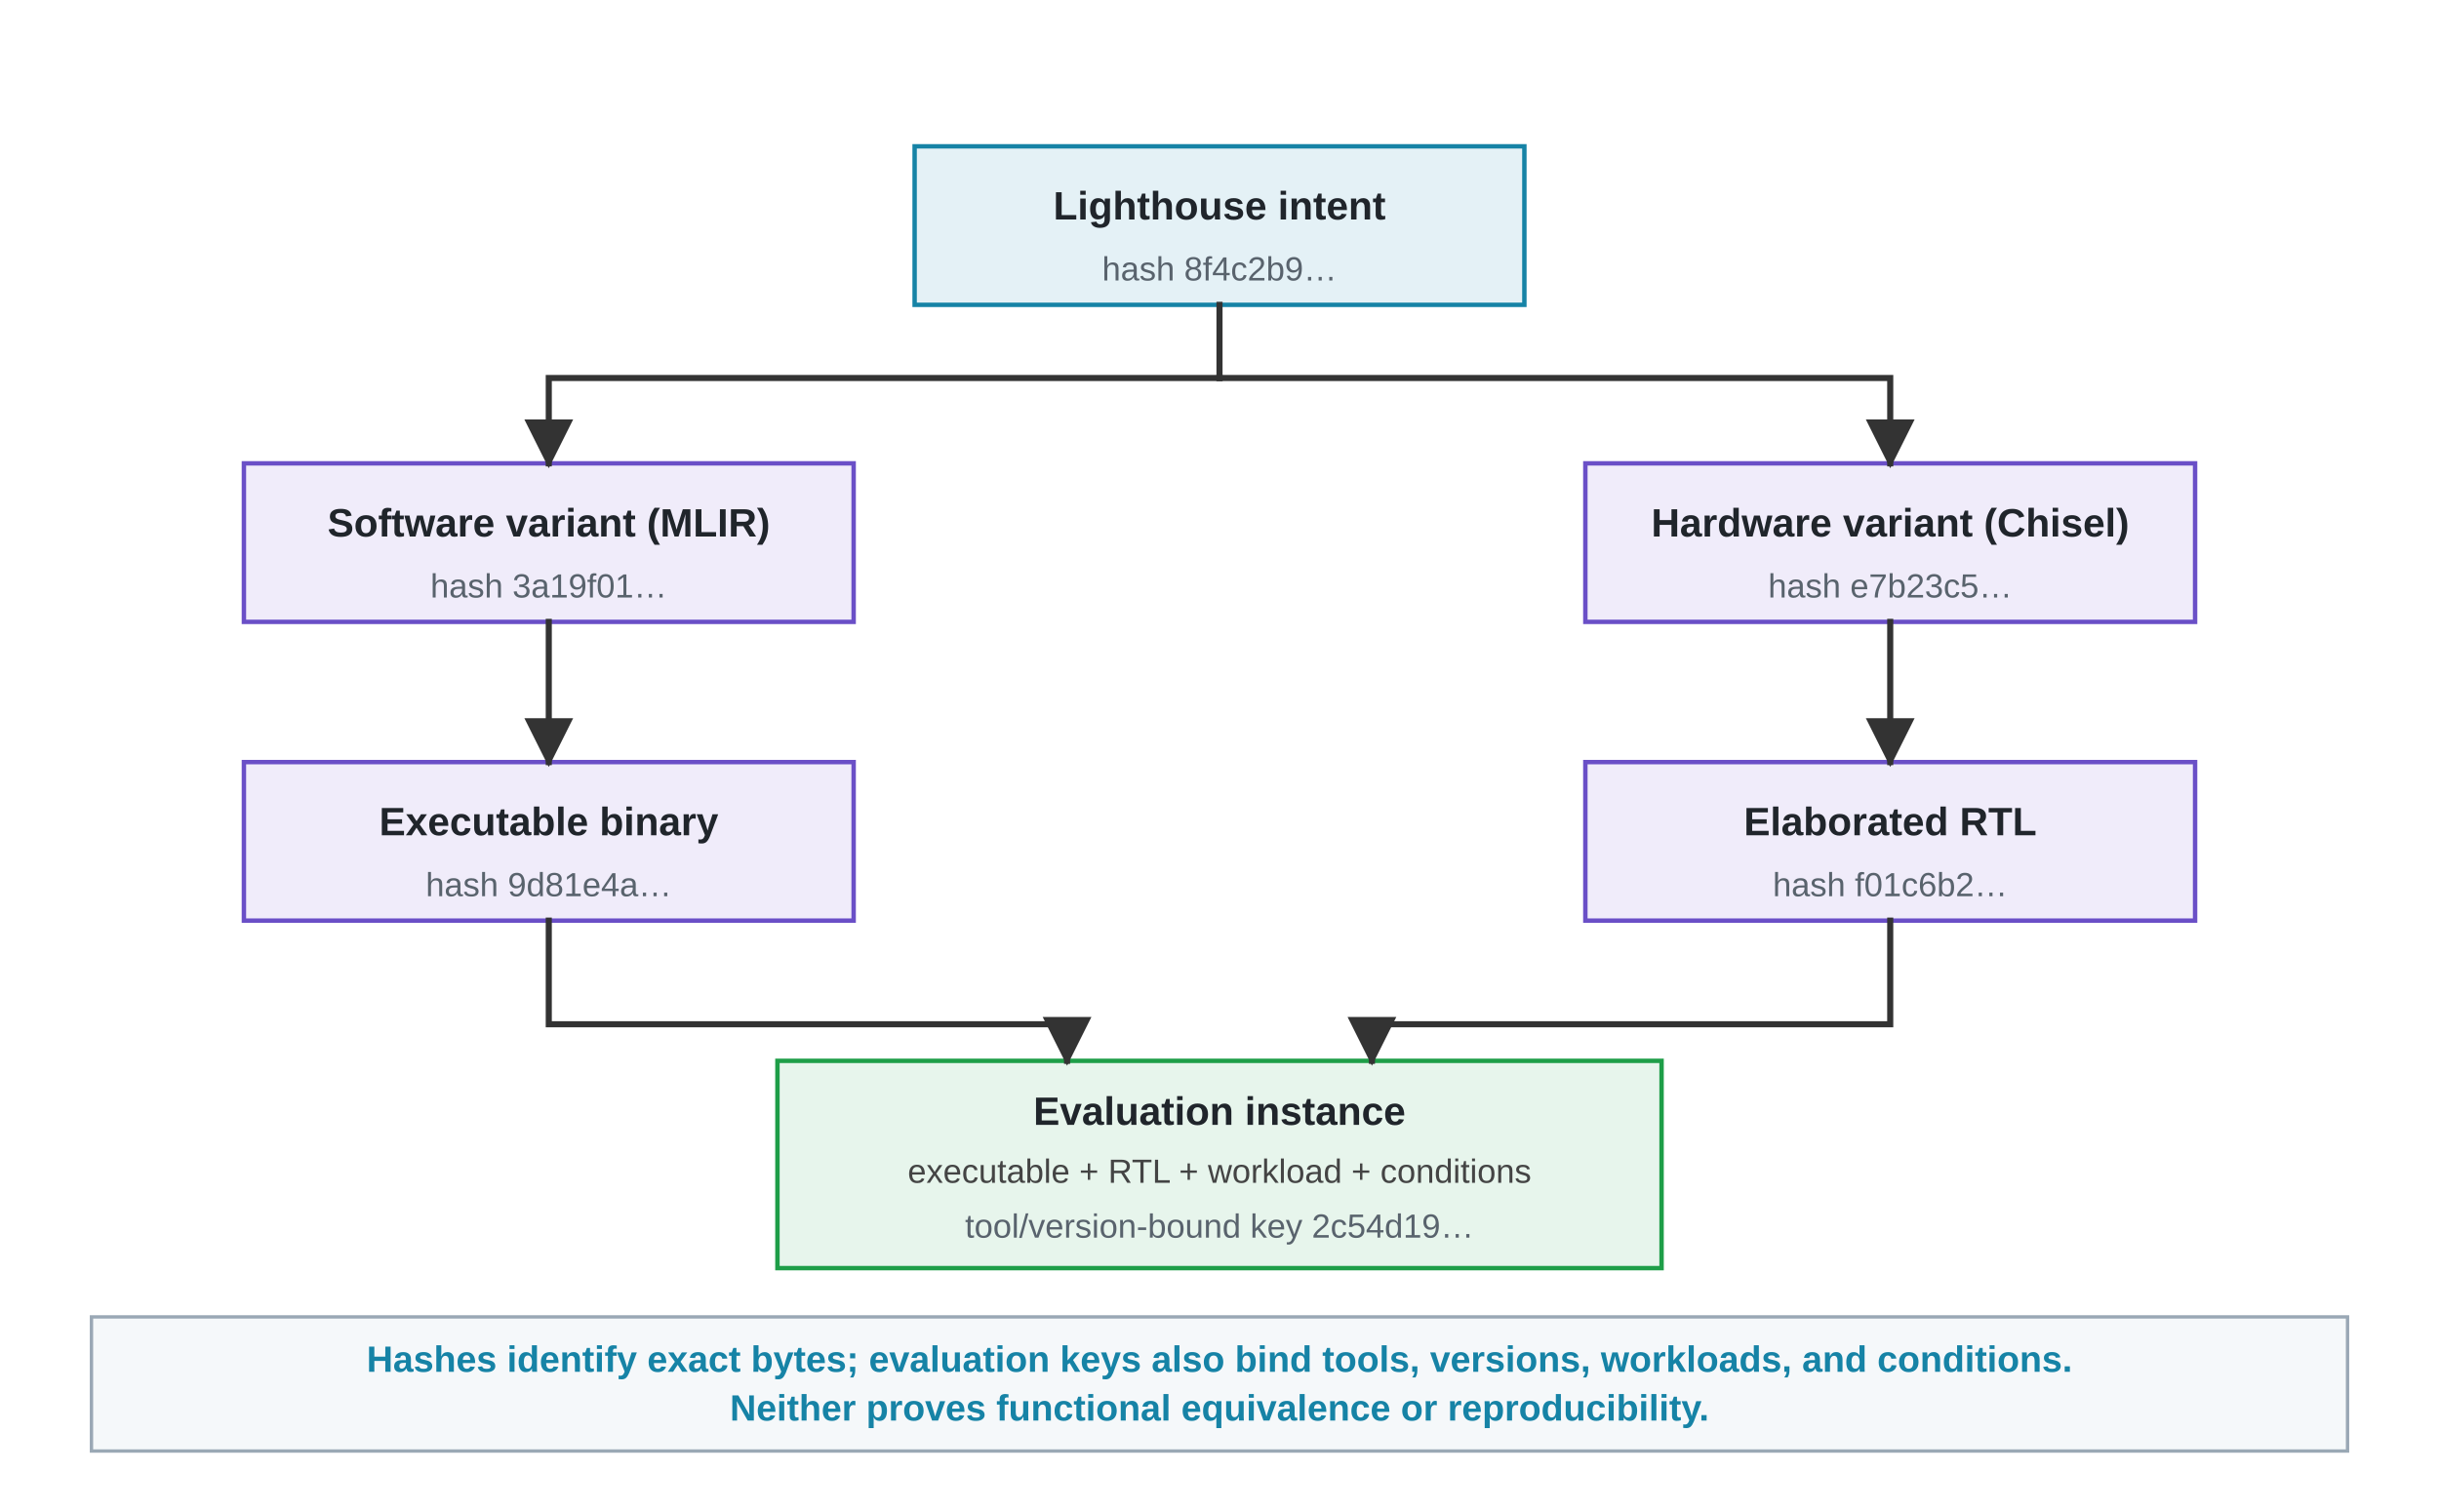
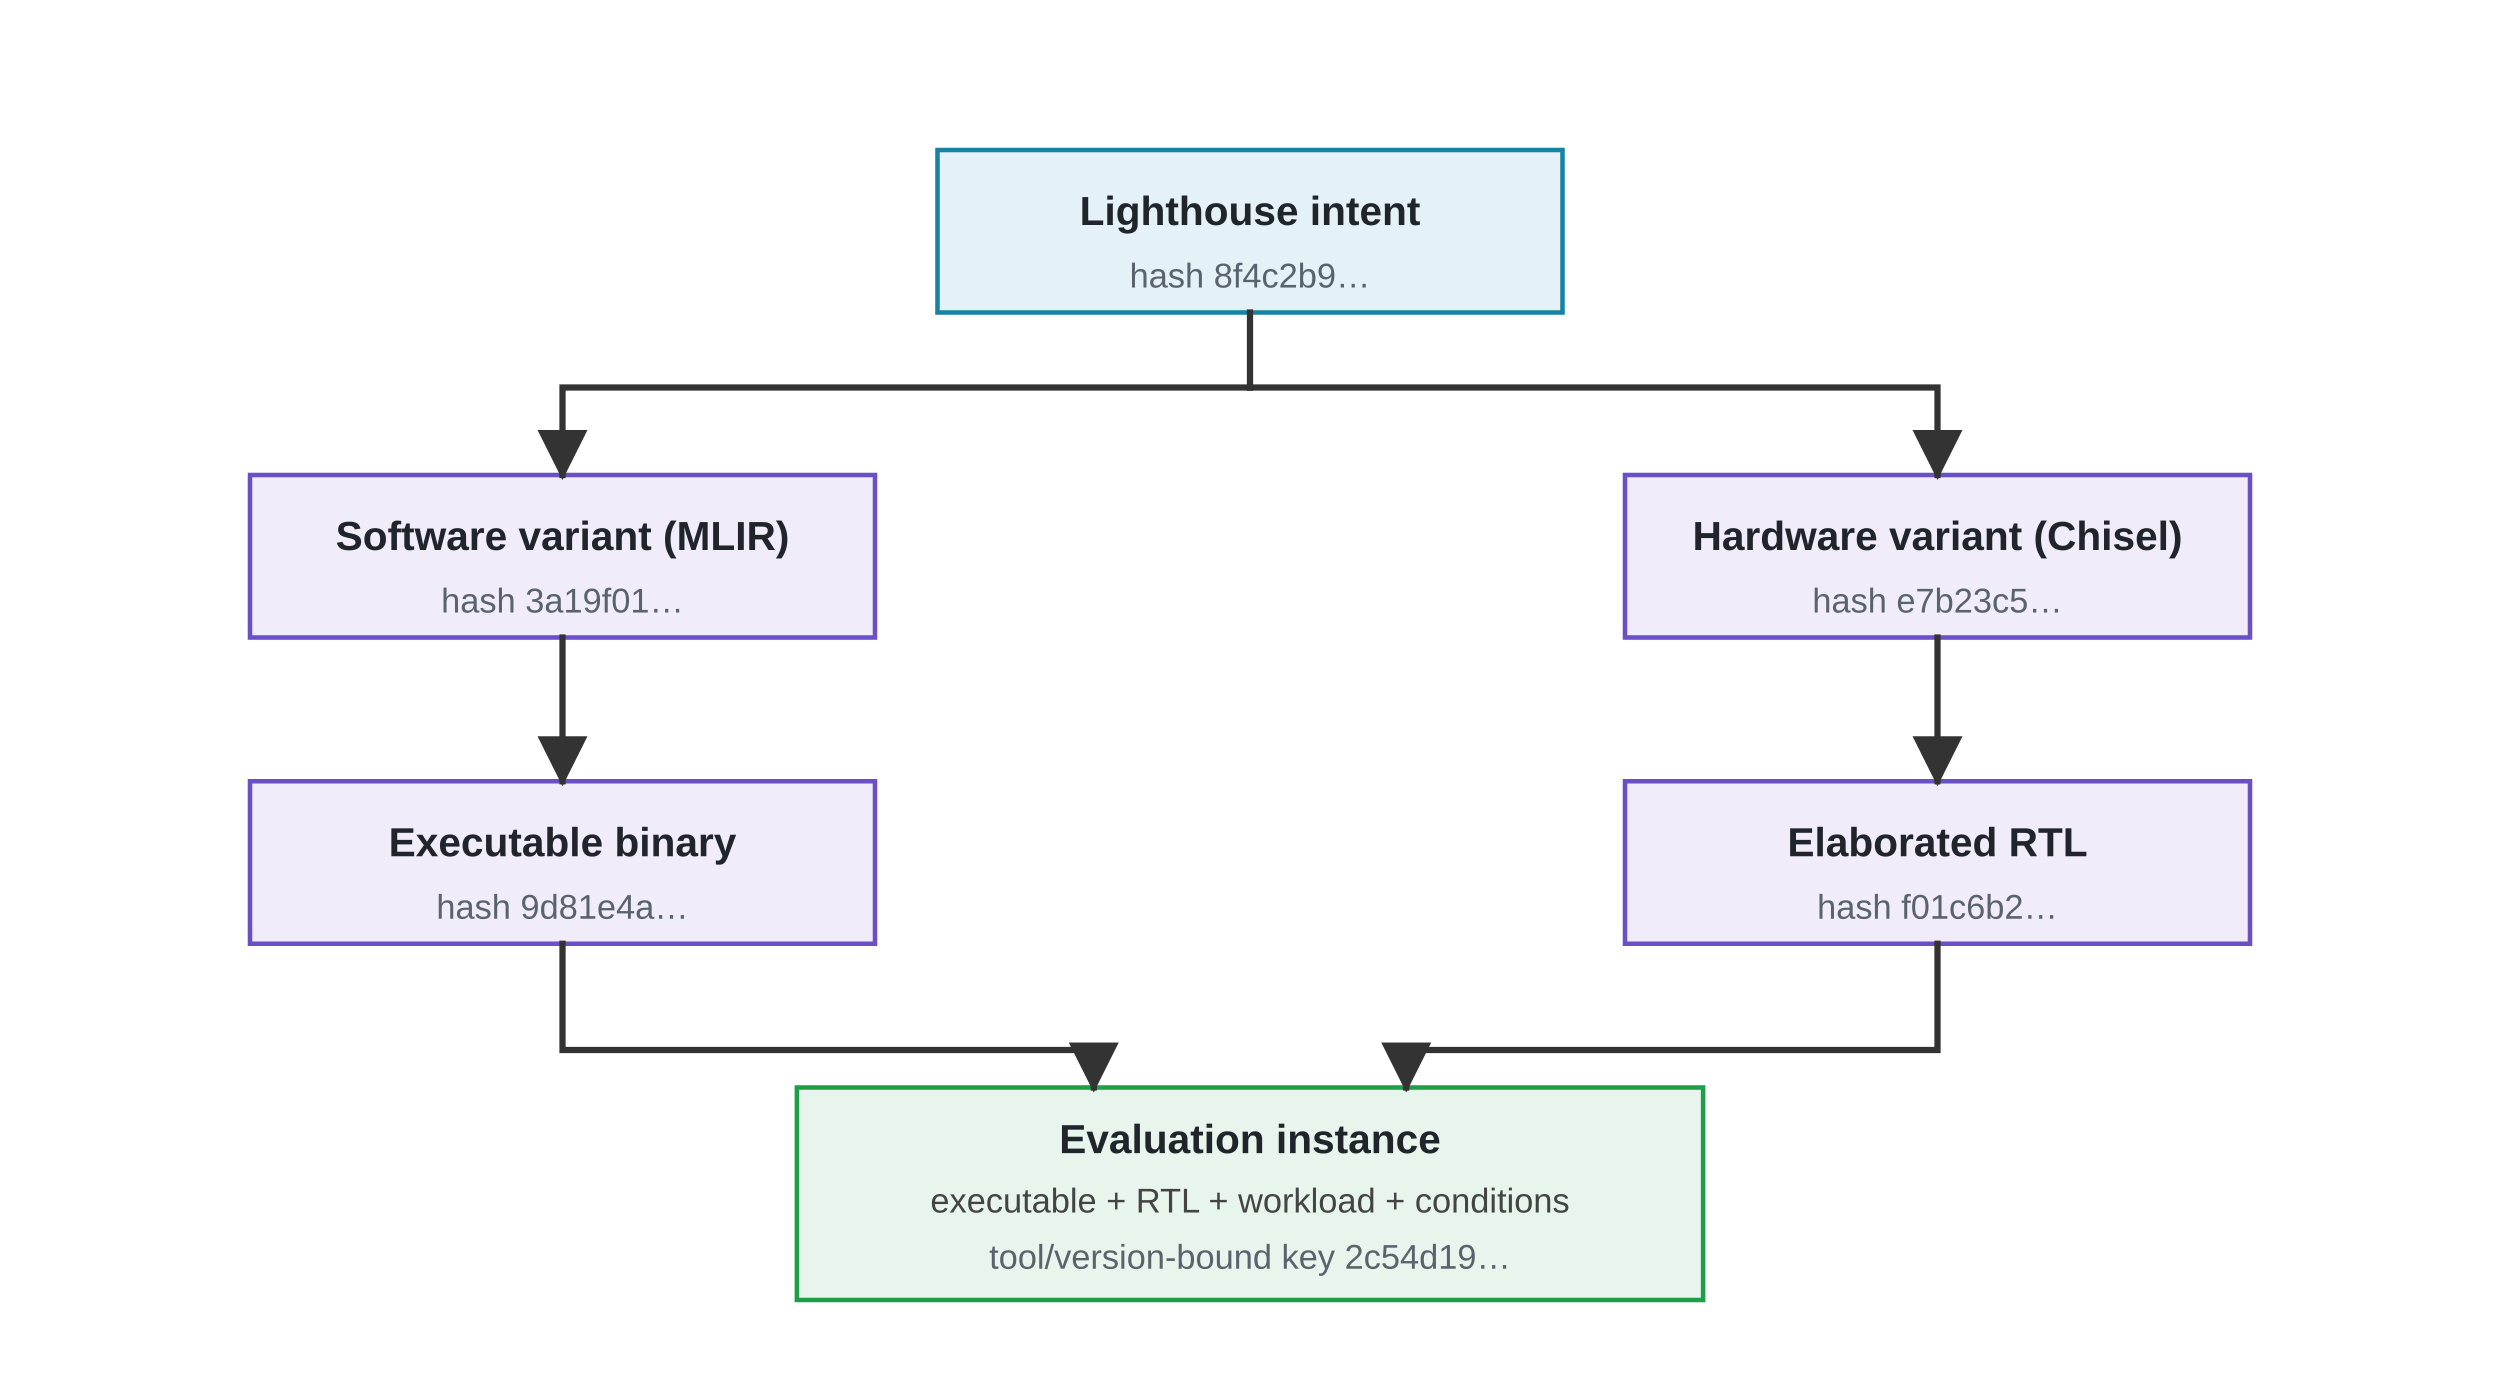
- <svg xmlns="http://www.w3.org/2000/svg" viewBox="0 0 800 496" role="img" aria-labelledby="lineage-title lineage-desc">
+ <svg xmlns="http://www.w3.org/2000/svg" viewBox="0 0 800 440" role="img" aria-labelledby="lineage-title lineage-desc">
  <defs>
    <marker id="arrow-dark" viewBox="0 0 10 10" refX="9" refY="5" markerWidth="8" markerHeight="8" orient="auto">
      <path d="M 0 0 L 10 5 L 0 10 z" fill="#333333" />
    </marker>
    <style>
      .font { font-family: Arial, Helvetica, sans-serif; }
      .box-title { font-size: 13px; font-weight: 700; fill: #20252B; }
      .hash { font-size: 11px; fill: #59636D; }
      .eval-sub { font-size: 11px; fill: #444444; }
-       .note { font-size: 12px; font-weight: 700; fill: #1683A6; }
      .violet { fill: #F0ECFA; stroke: #6A4FC7; stroke-width: 1.45; }
      .teal   { fill: #E4F1F6; stroke: #1683A6; stroke-width: 1.45; }
      .amber  { fill: #FBF0DE; stroke: #E68A17; stroke-width: 1.45; }
      .green  { fill: #E7F5EC; stroke: #1E9E48; stroke-width: 1.45; }
-       .bar { fill: #F5F8FA; stroke: #9AA8B5; stroke-width: 1.1; }
      .flow { fill: none; stroke: #333333; stroke-width: 2; stroke-linecap: square; stroke-linejoin: miter; marker-end: url(#arrow-dark); }
      .stem { fill: none; stroke: #333333; stroke-width: 2; stroke-linecap: square; }
    </style>
  </defs>
-   <rect width="800" height="496" fill="#FFFFFF" />
+   <rect width="800" height="440" fill="#FFFFFF" />
  <g class="font">
    <rect class="teal" x="300" y="48" width="200" height="52" />
    <text class="box-title" x="400" y="72" text-anchor="middle">Lighthouse intent</text>
    <text class="hash" x="400" y="92" text-anchor="middle">hash 8f4c2b9…</text>
    <rect class="violet" x="80" y="152" width="200" height="52" />
    <text class="box-title" x="180" y="176" text-anchor="middle">Software variant (MLIR)</text>
    <text class="hash" x="180" y="196" text-anchor="middle">hash 3a19f01…</text>
    <rect class="violet" x="520" y="152" width="200" height="52" />
    <text class="box-title" x="620" y="176" text-anchor="middle">Hardware variant (Chisel)</text>
    <text class="hash" x="620" y="196" text-anchor="middle">hash e7b23c5…</text>
    <rect class="violet" x="80" y="250" width="200" height="52" />
    <text class="box-title" x="180" y="274" text-anchor="middle">Executable binary</text>
    <text class="hash" x="180" y="294" text-anchor="middle">hash 9d81e4a…</text>
    <rect class="violet" x="520" y="250" width="200" height="52" />
    <text class="box-title" x="620" y="274" text-anchor="middle">Elaborated RTL</text>
    <text class="hash" x="620" y="294" text-anchor="middle">hash f01c6b2…</text>
    <rect class="green" x="255" y="348" width="290" height="68" />
    <text class="box-title" x="400" y="369" text-anchor="middle">Evaluation instance</text>
    <text class="eval-sub" x="400" y="388" text-anchor="middle">executable + RTL + workload + conditions</text>
    <text class="hash" x="400" y="406" text-anchor="middle">tool/version-bound key 2c54d19…</text>
    <path class="stem" d="M 400 100 V 124" />
    <path class="flow" d="M 400 124 H 180 V 152" />
    <path class="flow" d="M 400 124 H 620 V 152" />
    <path class="flow" d="M 180 204 V 250" />
    <path class="flow" d="M 620 204 V 250" />
    <path class="flow" d="M 180 302 V 336 H 350 V 348" />
    <path class="flow" d="M 620 302 V 336 H 450 V 348" />
-     <rect class="bar" x="30" y="432" width="740" height="44" />
-     <text class="note" x="400" y="450" text-anchor="middle">Hashes identify exact bytes; evaluation keys also bind tools, versions, workloads, and conditions.</text>
-     <text class="note" x="400" y="466" text-anchor="middle">Neither proves functional equivalence or reproducibility.</text>
  </g>
</svg>
